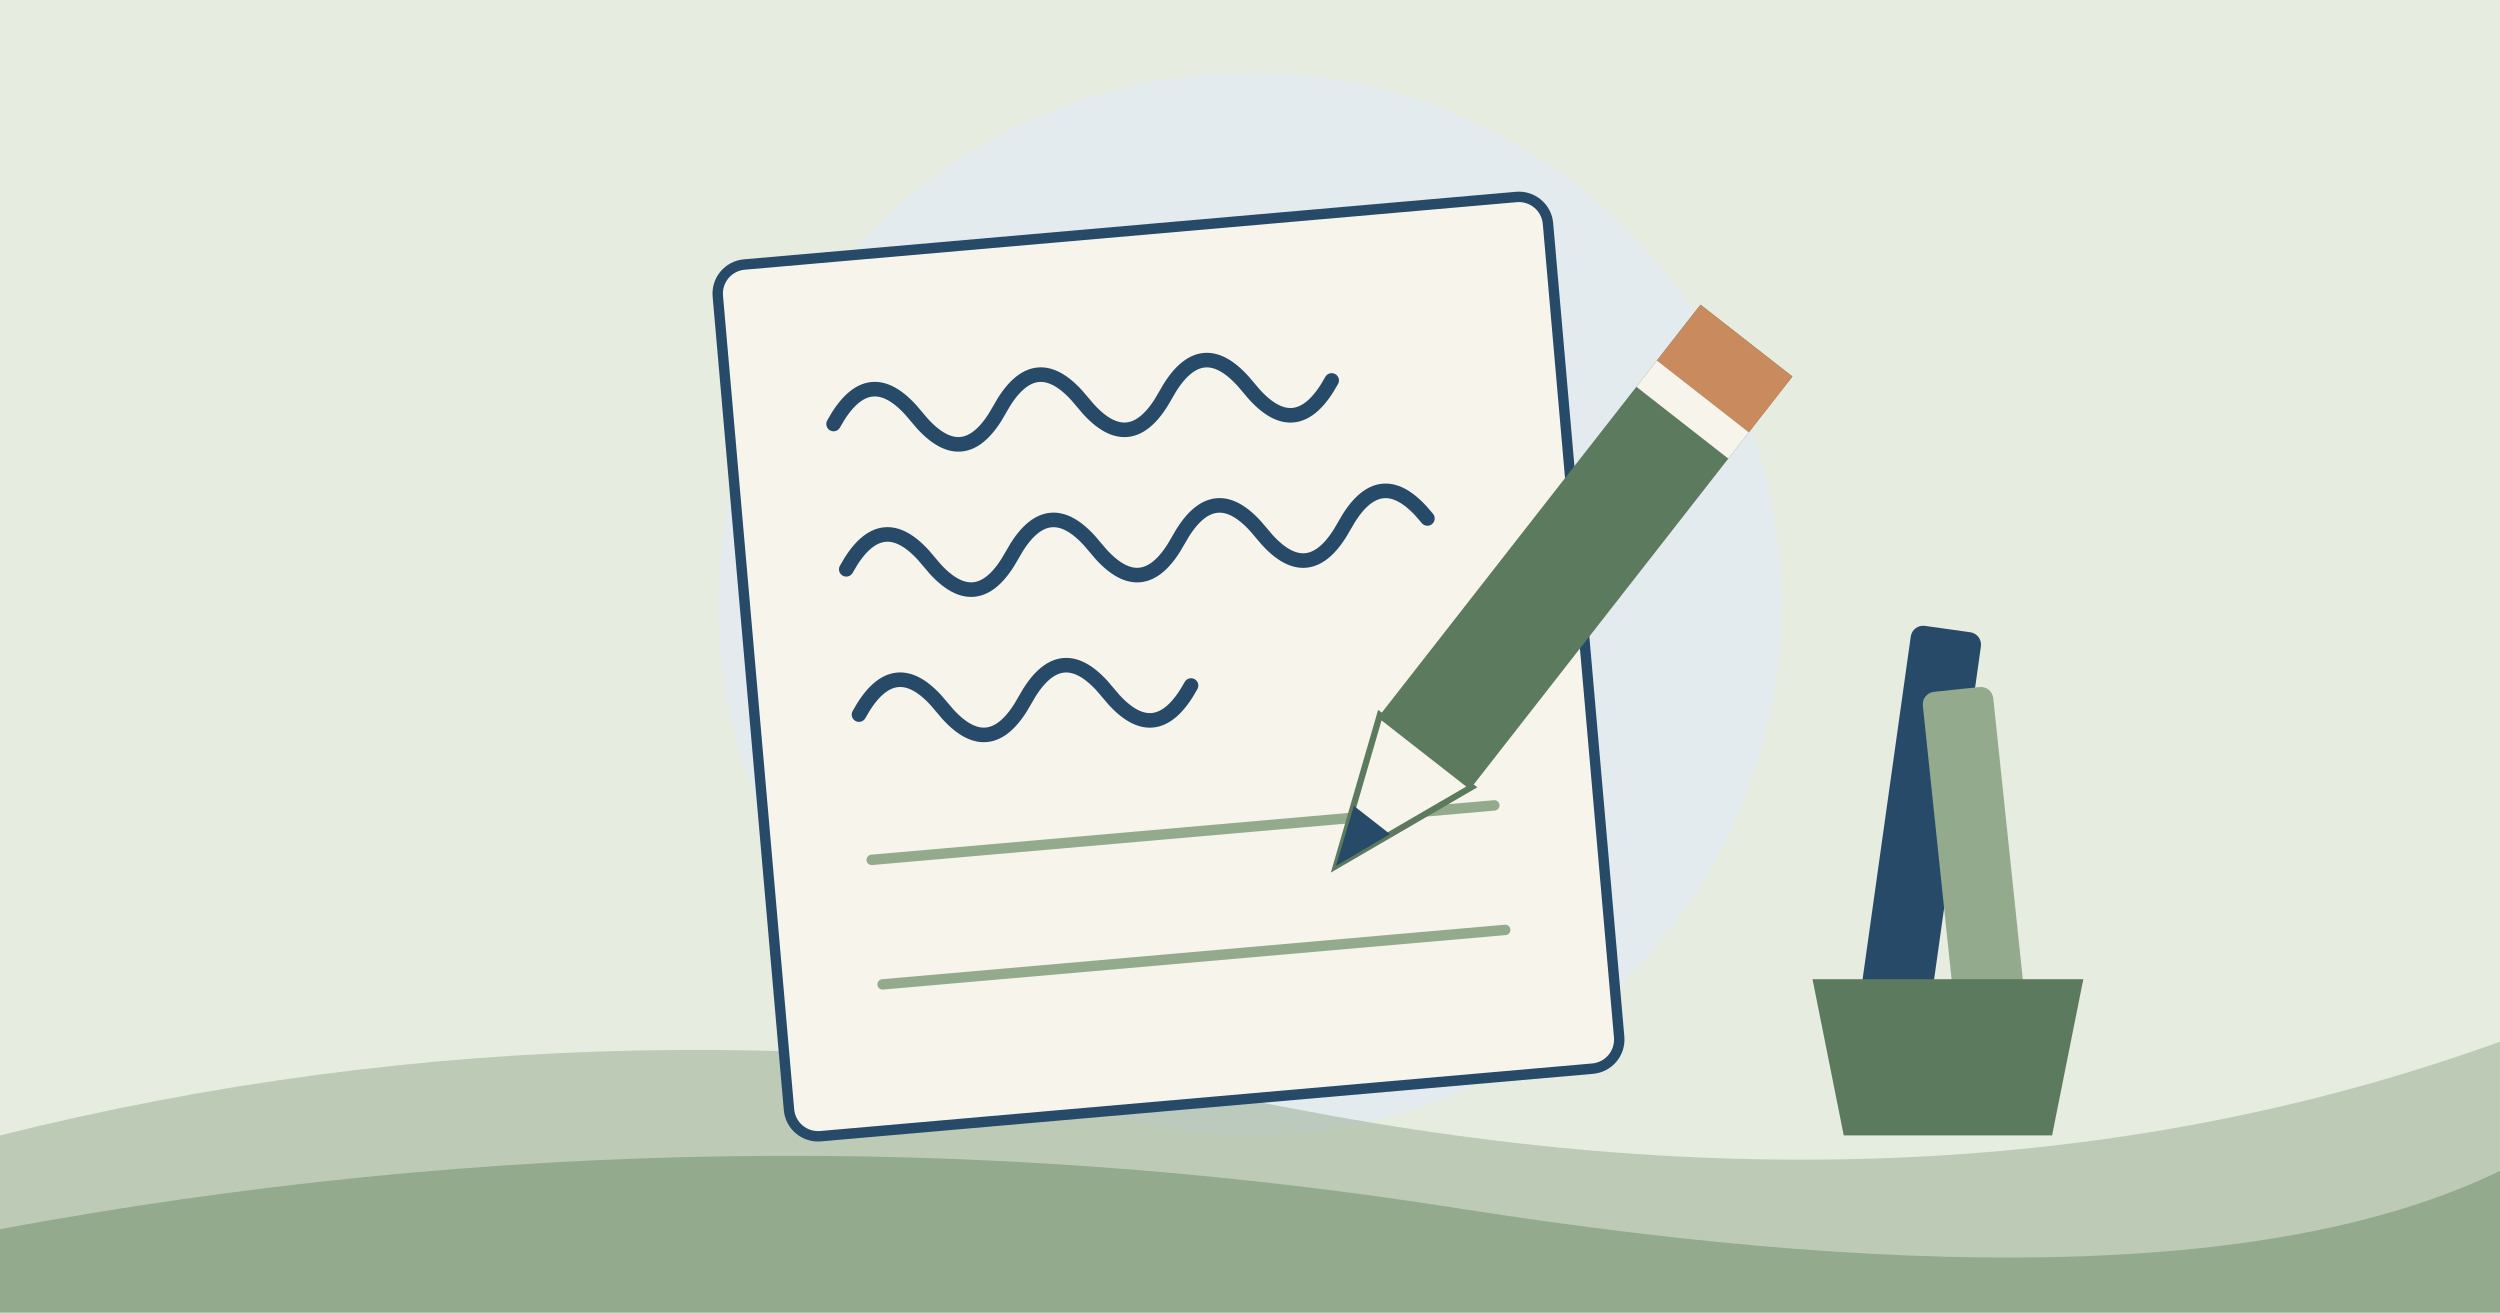
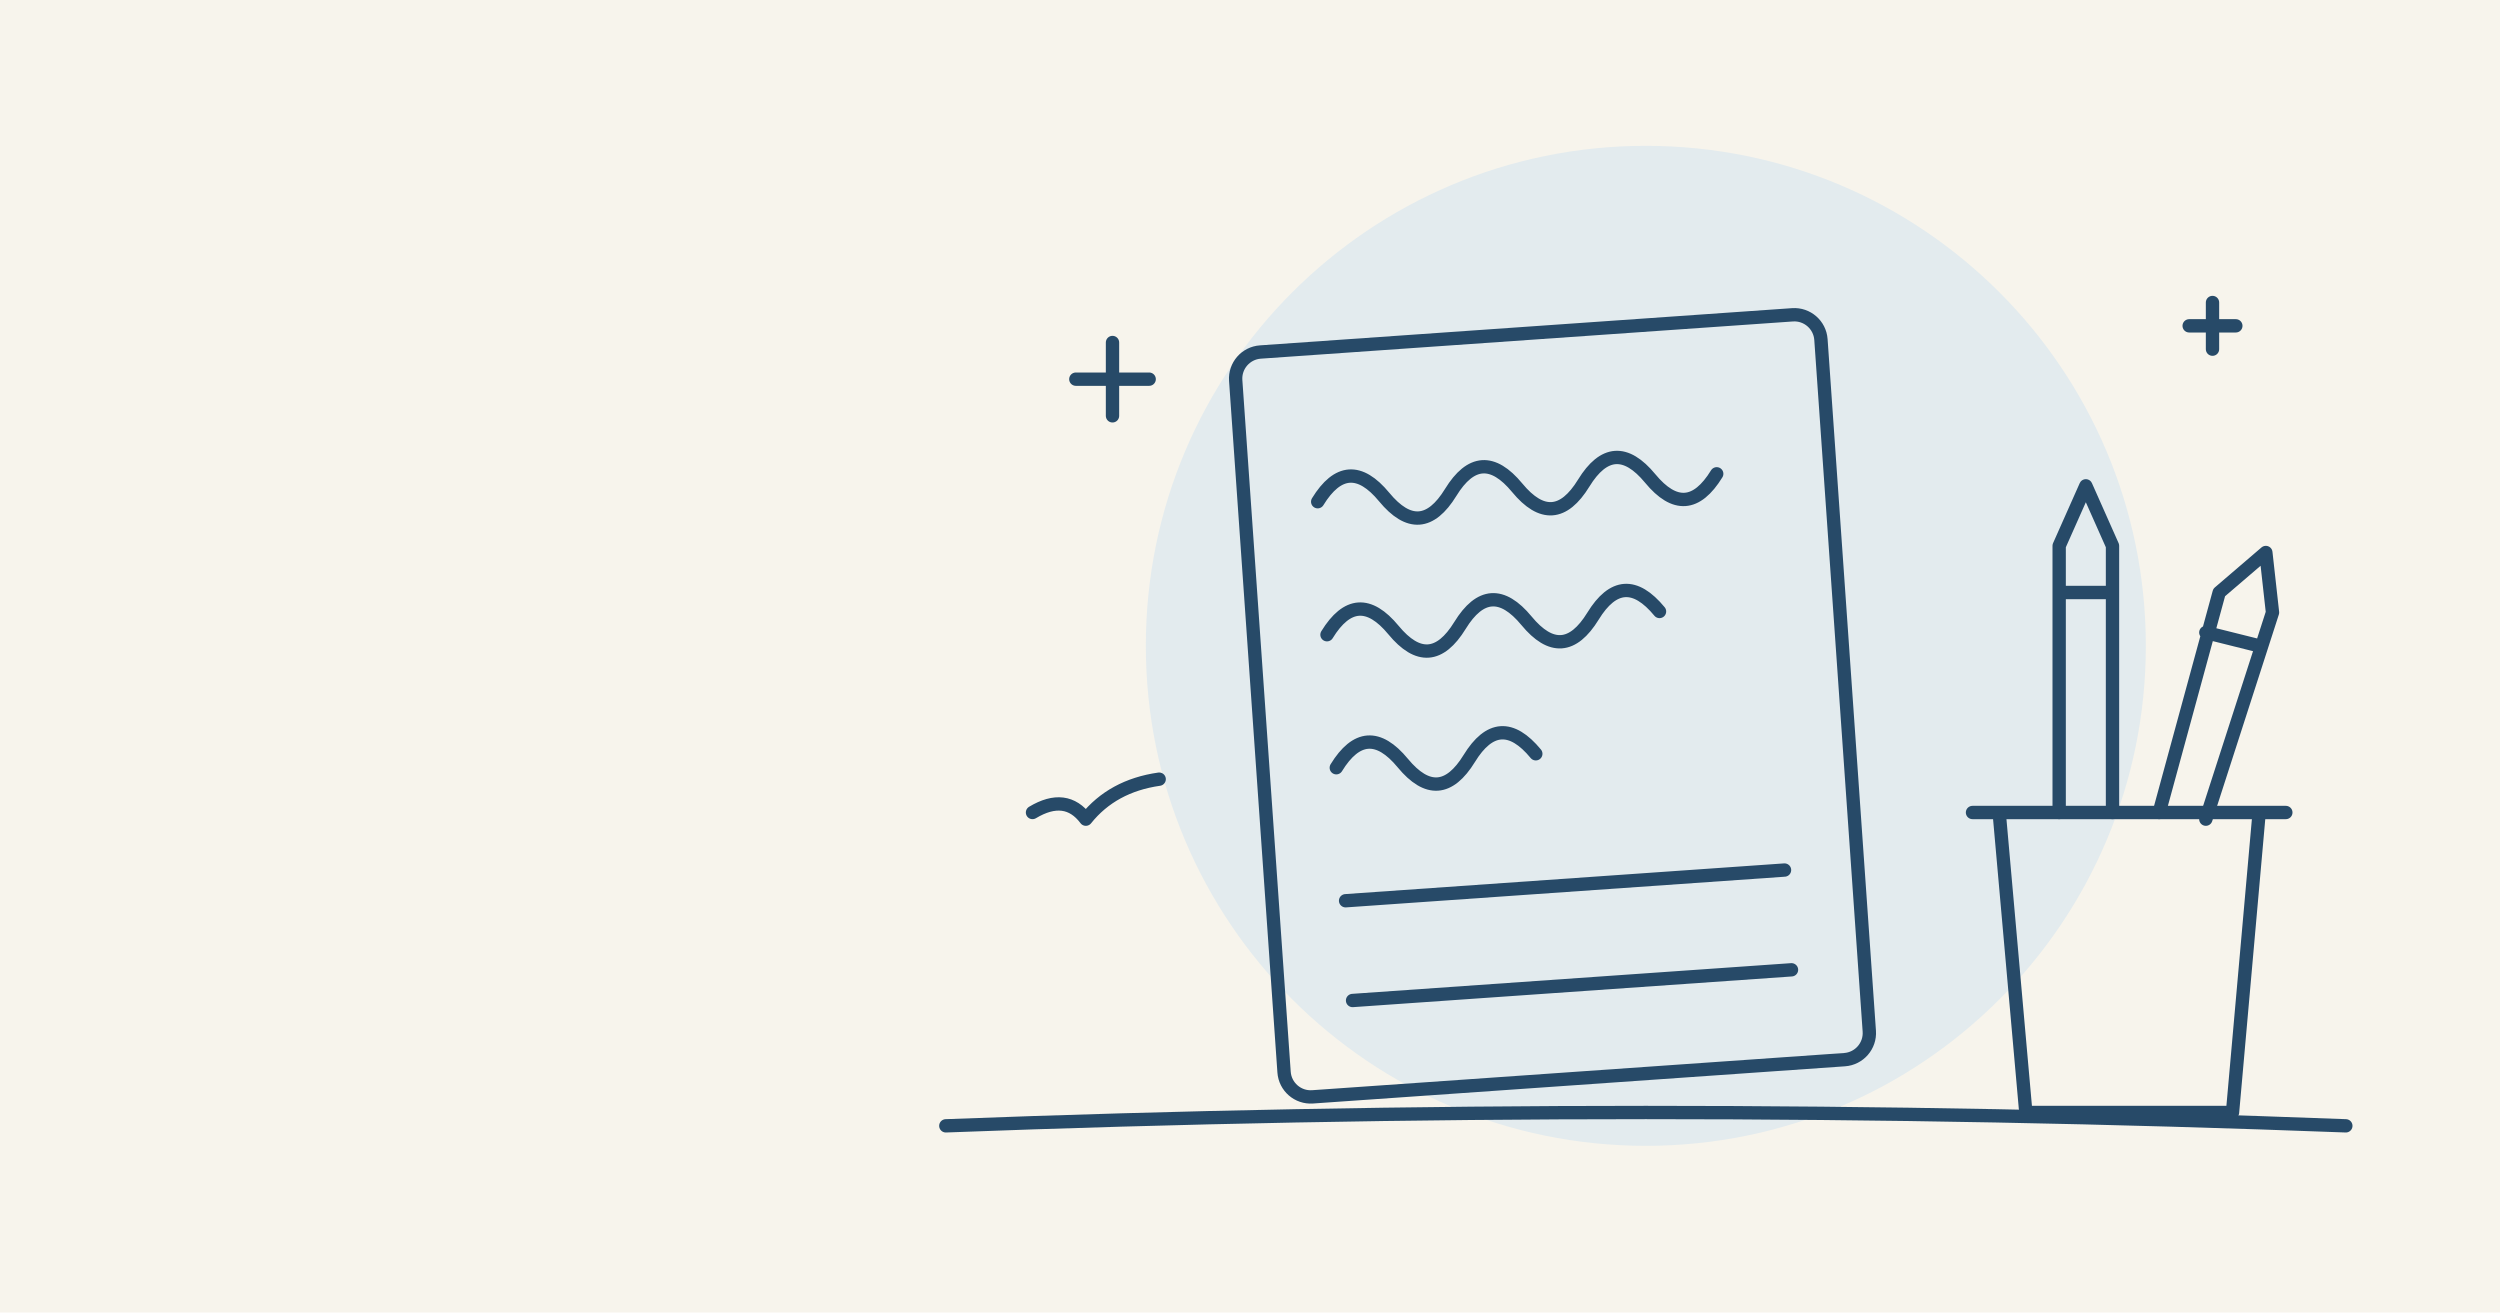
<svg xmlns="http://www.w3.org/2000/svg" viewBox="0 0 1200 630" width="1200" height="630">
-   <rect width="1200" height="630" fill="#E7ECE0" />
-   <circle cx="600" cy="290" r="255" fill="#E3EBEE" />
-   <g>
-     <path d="M0 545 Q300 470 620 532 T1200 500 V630 H0Z" fill="#93AA8C" opacity=".5" />
-     <path d="M0 590 Q350 525 700 580 T1200 562 V630 H0Z" fill="#93AA8C" />
-   </g>
-   <g transform="rotate(-5 560 310)">
-     <rect x="360" y="110" width="400" height="420" rx="14" fill="#F7F4EC" stroke="#274A68" stroke-width="5" />
-     <g stroke="#274A68" stroke-width="7" stroke-linecap="round" fill="none">
-       <path d="M410 190 q20 -30 40 0 t40 0 t40 0 t40 0 t40 0 t40 0" />
-       <path d="M410 260 q20 -30 40 0 t40 0 t40 0 t40 0 t40 0 t40 0 t40 0" />
-       <path d="M410 330 q20 -30 40 0 t40 0 t40 0 t40 0" />
-     </g>
-     <g stroke="#93AA8C" stroke-width="5" stroke-linecap="round">
-       <path d="M410 400 H710" />
-       <path d="M410 460 H710" />
+   <rect width="1200" height="630" fill="#F7F4EC" />
+   <g transform="translate(310 -10) scale(1.6)">
+     <circle cx="300" cy="200" r="150" fill="#E3EBEE" />
+     <g fill="none" stroke="#274A68" stroke-width="4" stroke-linecap="round" stroke-linejoin="round">
+       <path d="M90 344 Q300 336 510 344" />
+       <g transform="rotate(-4 272 218)">
+         <rect x="184" y="106" width="176" height="224" rx="8" />
+         <path d="M206 152 q10 -14 20 0 t20 0 t20 0 t20 0 t20 0 t20 0" />
+         <path d="M206 192 q10 -14 20 0 t20 0 t20 0 t20 0 t20 0" />
+         <path d="M206 232 q10 -14 20 0 t20 0 t20 0" />
+         <path d="M206 272 H338 M206 302 H338" />
+       </g>
+       <path d="M406 250 L414 340 H476 L484 250 M398 250 H492" />
+       <path d="M424 250 V170 L432 152 L440 170 V250 M424 184 H440" />
+       <path d="M454 250 L472 184 L486 172 L488 190 L468 252 M468 196 L484 200" />
+       <path d="M140 109 v22 M129 120 h22" />
+       <path d="M470 97 v14 M463 104 h14" />
+       <path d="M116 250 q10 -6 16 2 q8 -10 22 -12" />
    </g>
  </g>
-   <g transform="rotate(38 700 360)">
-     <rect x="660" y="120" width="56" height="250" fill="#5C7A5E" />
-     <rect x="660" y="120" width="56" height="34" fill="#C98A5E" />
-     <rect x="660" y="154" width="56" height="16" fill="#F7F4EC" />
-     <path d="M660 370 H716 L688 440Z" fill="#F7F4EC" stroke="#5C7A5E" stroke-width="3" />
-     <path d="M677 412 H699 L688 440Z" fill="#274A68" />
-   </g>
-   <rect x="890" y="300" width="34" height="200" rx="6" fill="#274A68" transform="rotate(8 907 500)" />
-   <rect x="940" y="330" width="34" height="170" rx="6" fill="#93AA8C" transform="rotate(-6 957 500)" />
-   <path d="M870 470 H1000 L985 545 H885Z" fill="#5C7A5E" />
</svg>
